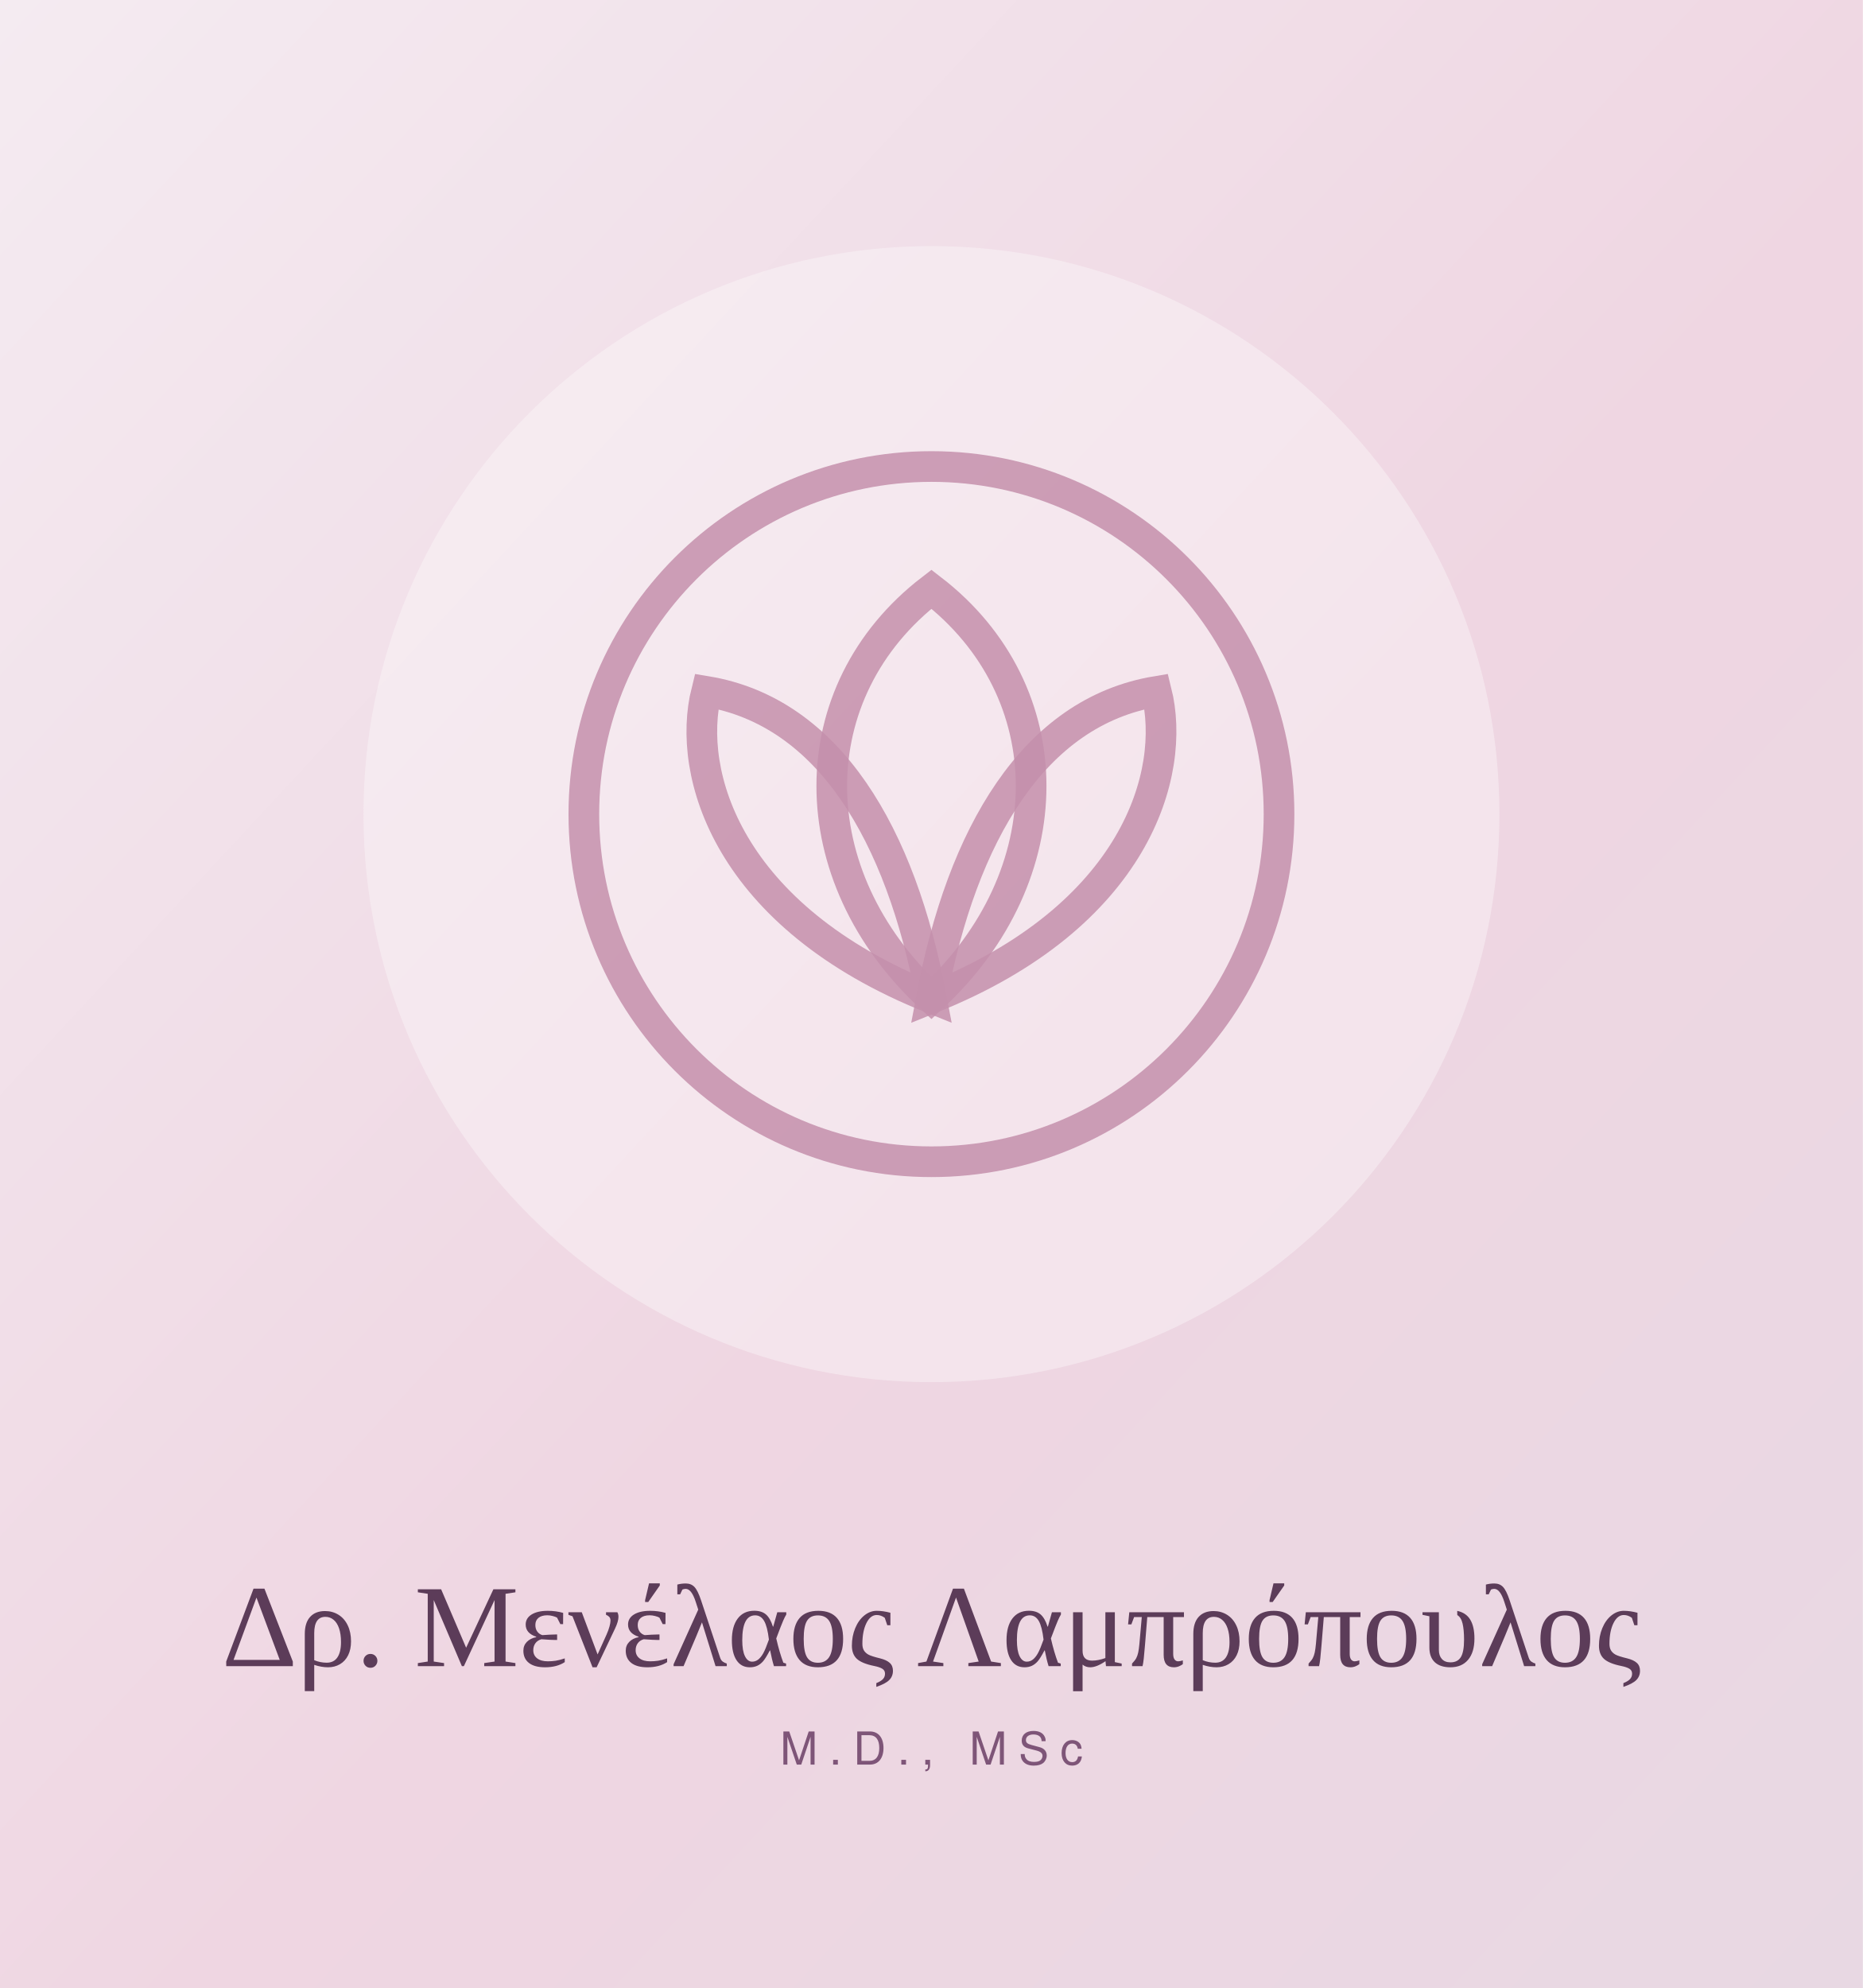
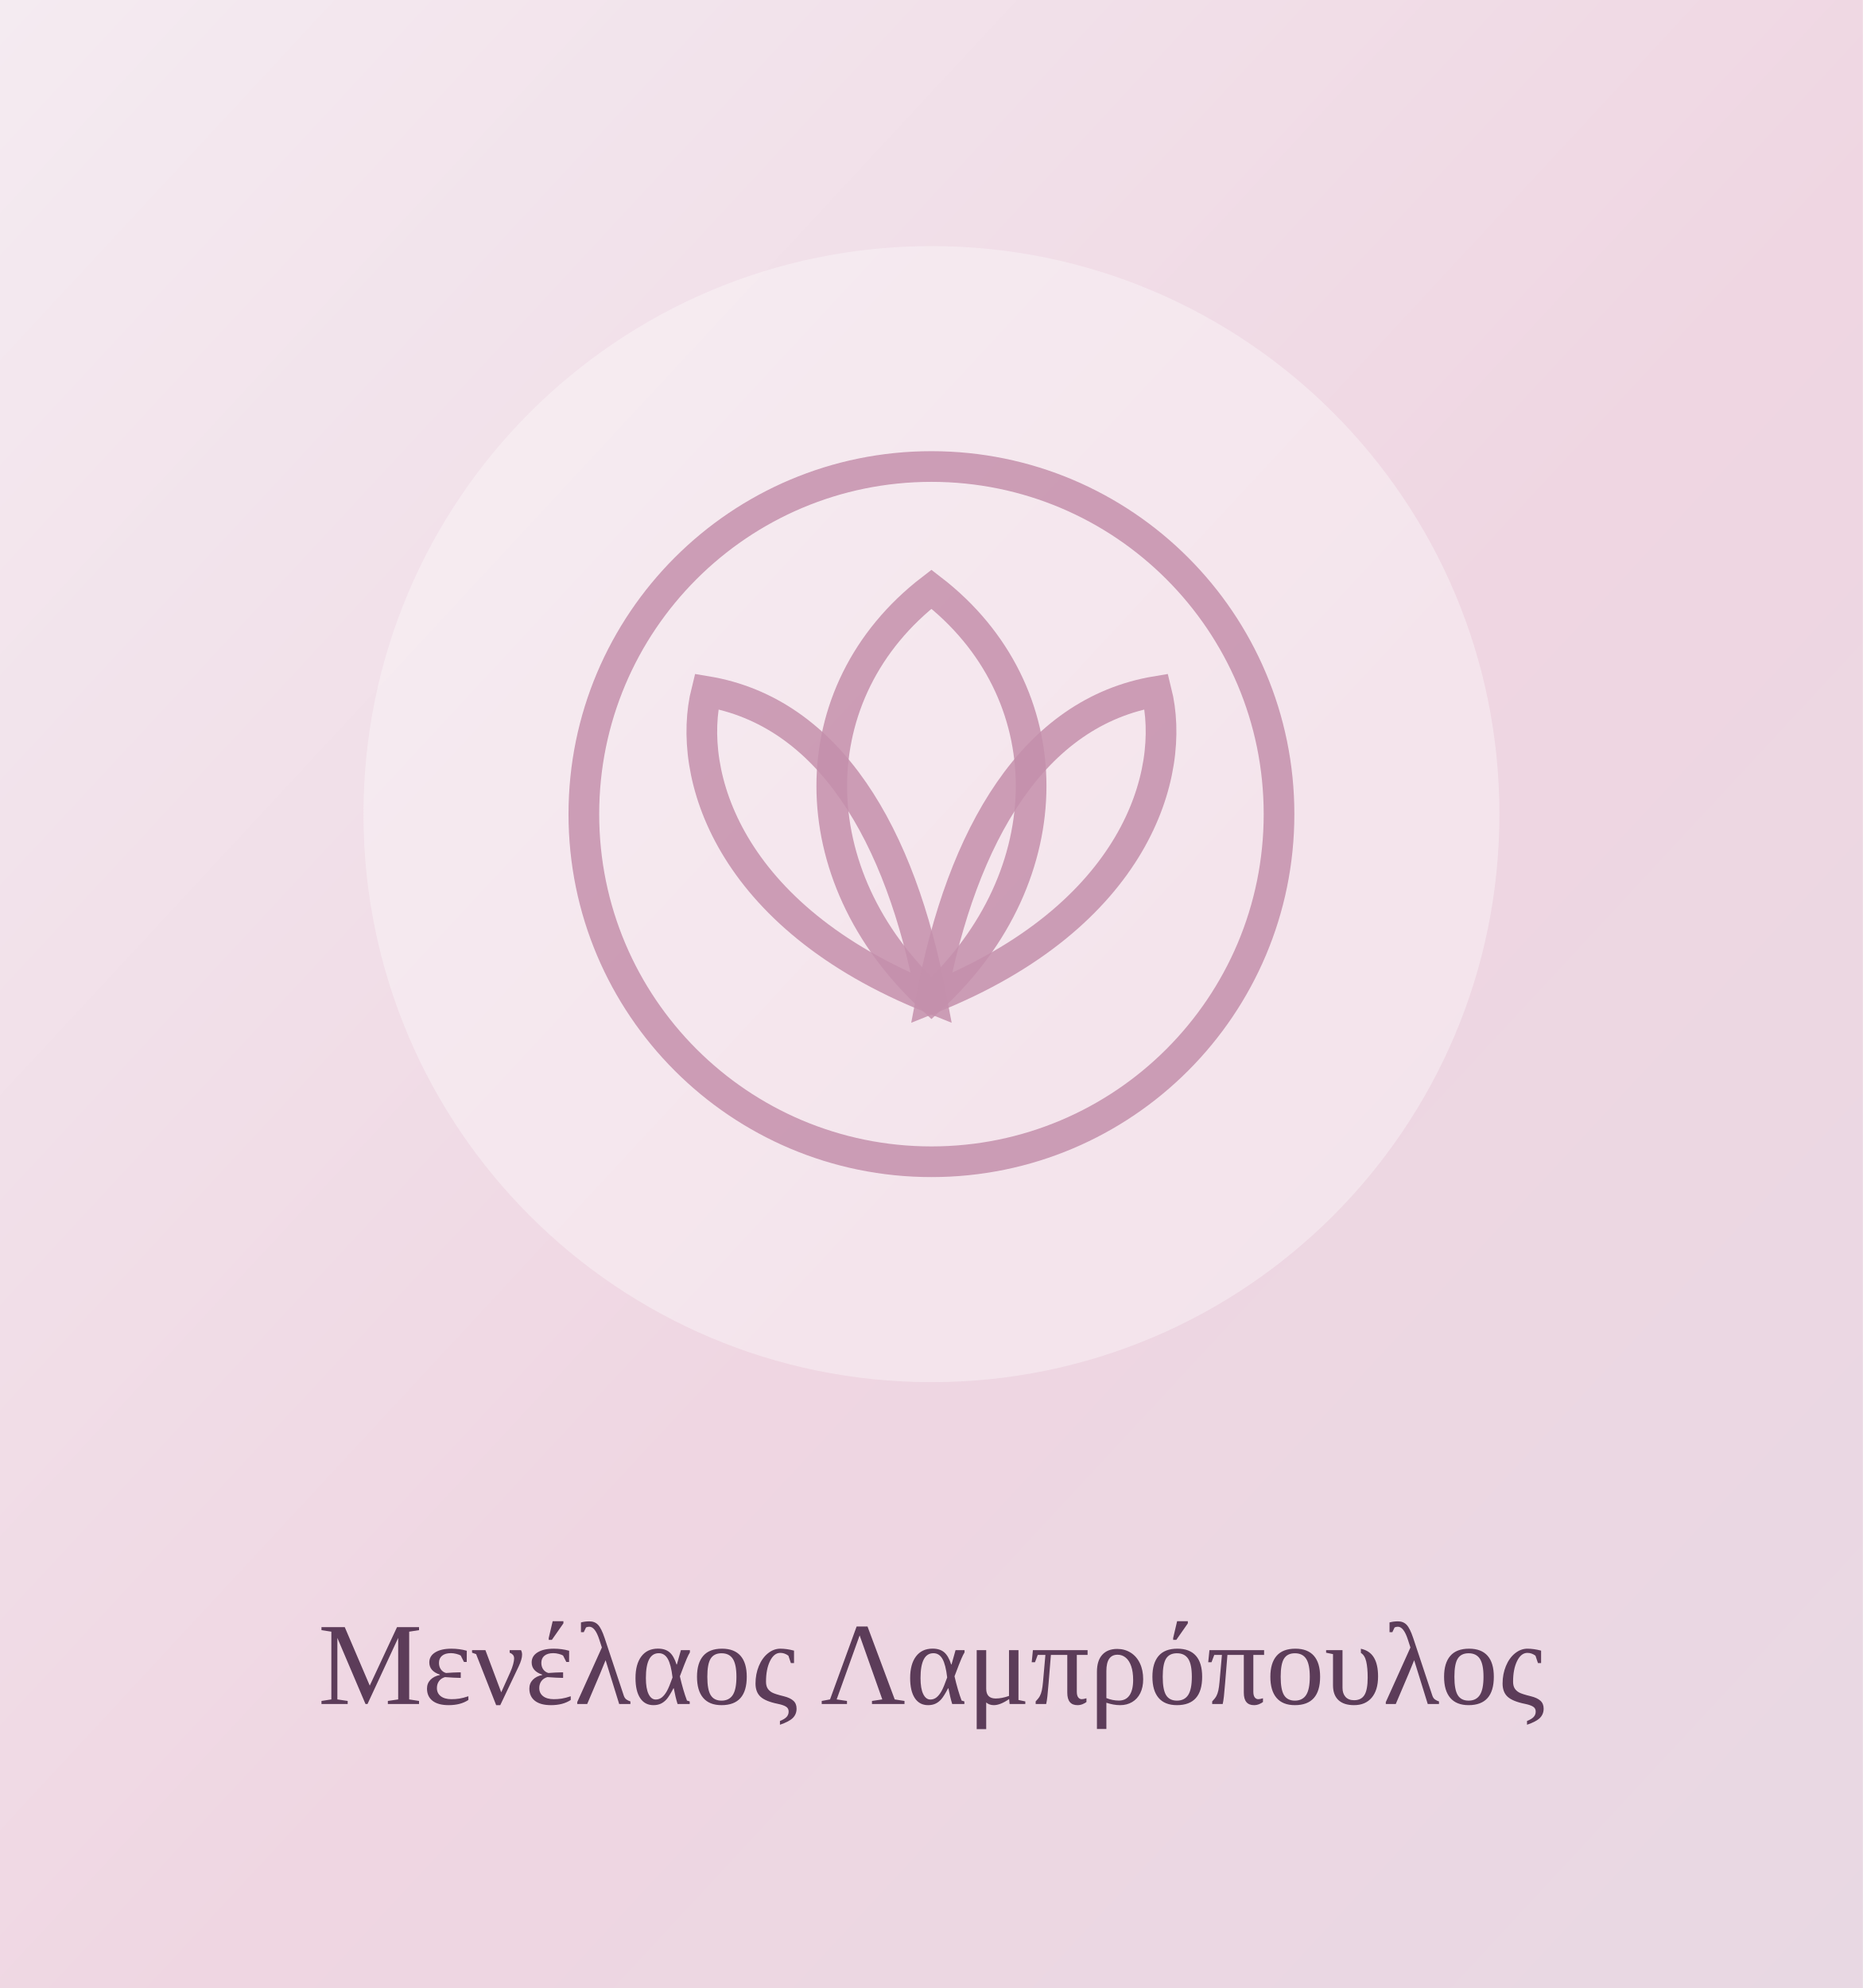
- <svg xmlns="http://www.w3.org/2000/svg" viewBox="0 0 984 1050" width="984" height="1050" role="img" aria-label="Δρ. Μενέλαος Λαμπρόπουλος — Μαιευτήρας Χειρουργός Γυναικολόγος">
+ <svg xmlns="http://www.w3.org/2000/svg" viewBox="0 0 984 1050" width="984" height="1050" role="img" aria-label="Μενέλαος Λαμπρόπουλος">
  <defs>
    <linearGradient id="bg" x1="0" y1="0" x2="1" y2="1">
      <stop offset="0%" stop-color="#f4ebf1" />
      <stop offset="55%" stop-color="#efd6e2" />
      <stop offset="100%" stop-color="#e8d8e3" />
    </linearGradient>
    <style>
      .m  { fill: none; stroke: #c48fab; stroke-width: 3; opacity: 0.85; }
      .t1 { font-family: Georgia, "Times New Roman", serif; font-size: 62px; font-weight: 500; fill: #5c3c59; text-anchor: middle; }
-       .t2 { font-family: Helvetica, Arial, sans-serif; font-size: 24px; font-weight: 400; fill: #7e5578; letter-spacing: 6px; text-anchor: middle; }
    </style>
  </defs>
  <rect width="984" height="1050" fill="url(#bg)" />
  <circle cx="492" cy="430" r="300" fill="#fbf7f9" opacity="0.45" />
  <g transform="translate(492 430) scale(5.4)">
    <circle class="m" cx="0" cy="0" r="34" />
    <path class="m" d="M0 18 C -13 6, -13 -12, 0 -22 C 13 -12, 13 6, 0 18 Z" />
    <path class="m" d="M0 18 C -20 10, -24 -4, -22 -12 C -10 -10, -3 2, 0 18 Z" />
    <path class="m" d="M0 18 C 20 10, 24 -4, 22 -12 C 10 -10, 3 2, 0 18 Z" />
  </g>
-   <text class="t1" x="492" y="880">Δρ. Μενέλαος Λαμπρόπουλος</text>
-   <text class="t2" x="492" y="932">M.D., MSc</text>
+   <text class="t1" x="492" y="900">Μενέλαος Λαμπρόπουλος</text>
</svg>
